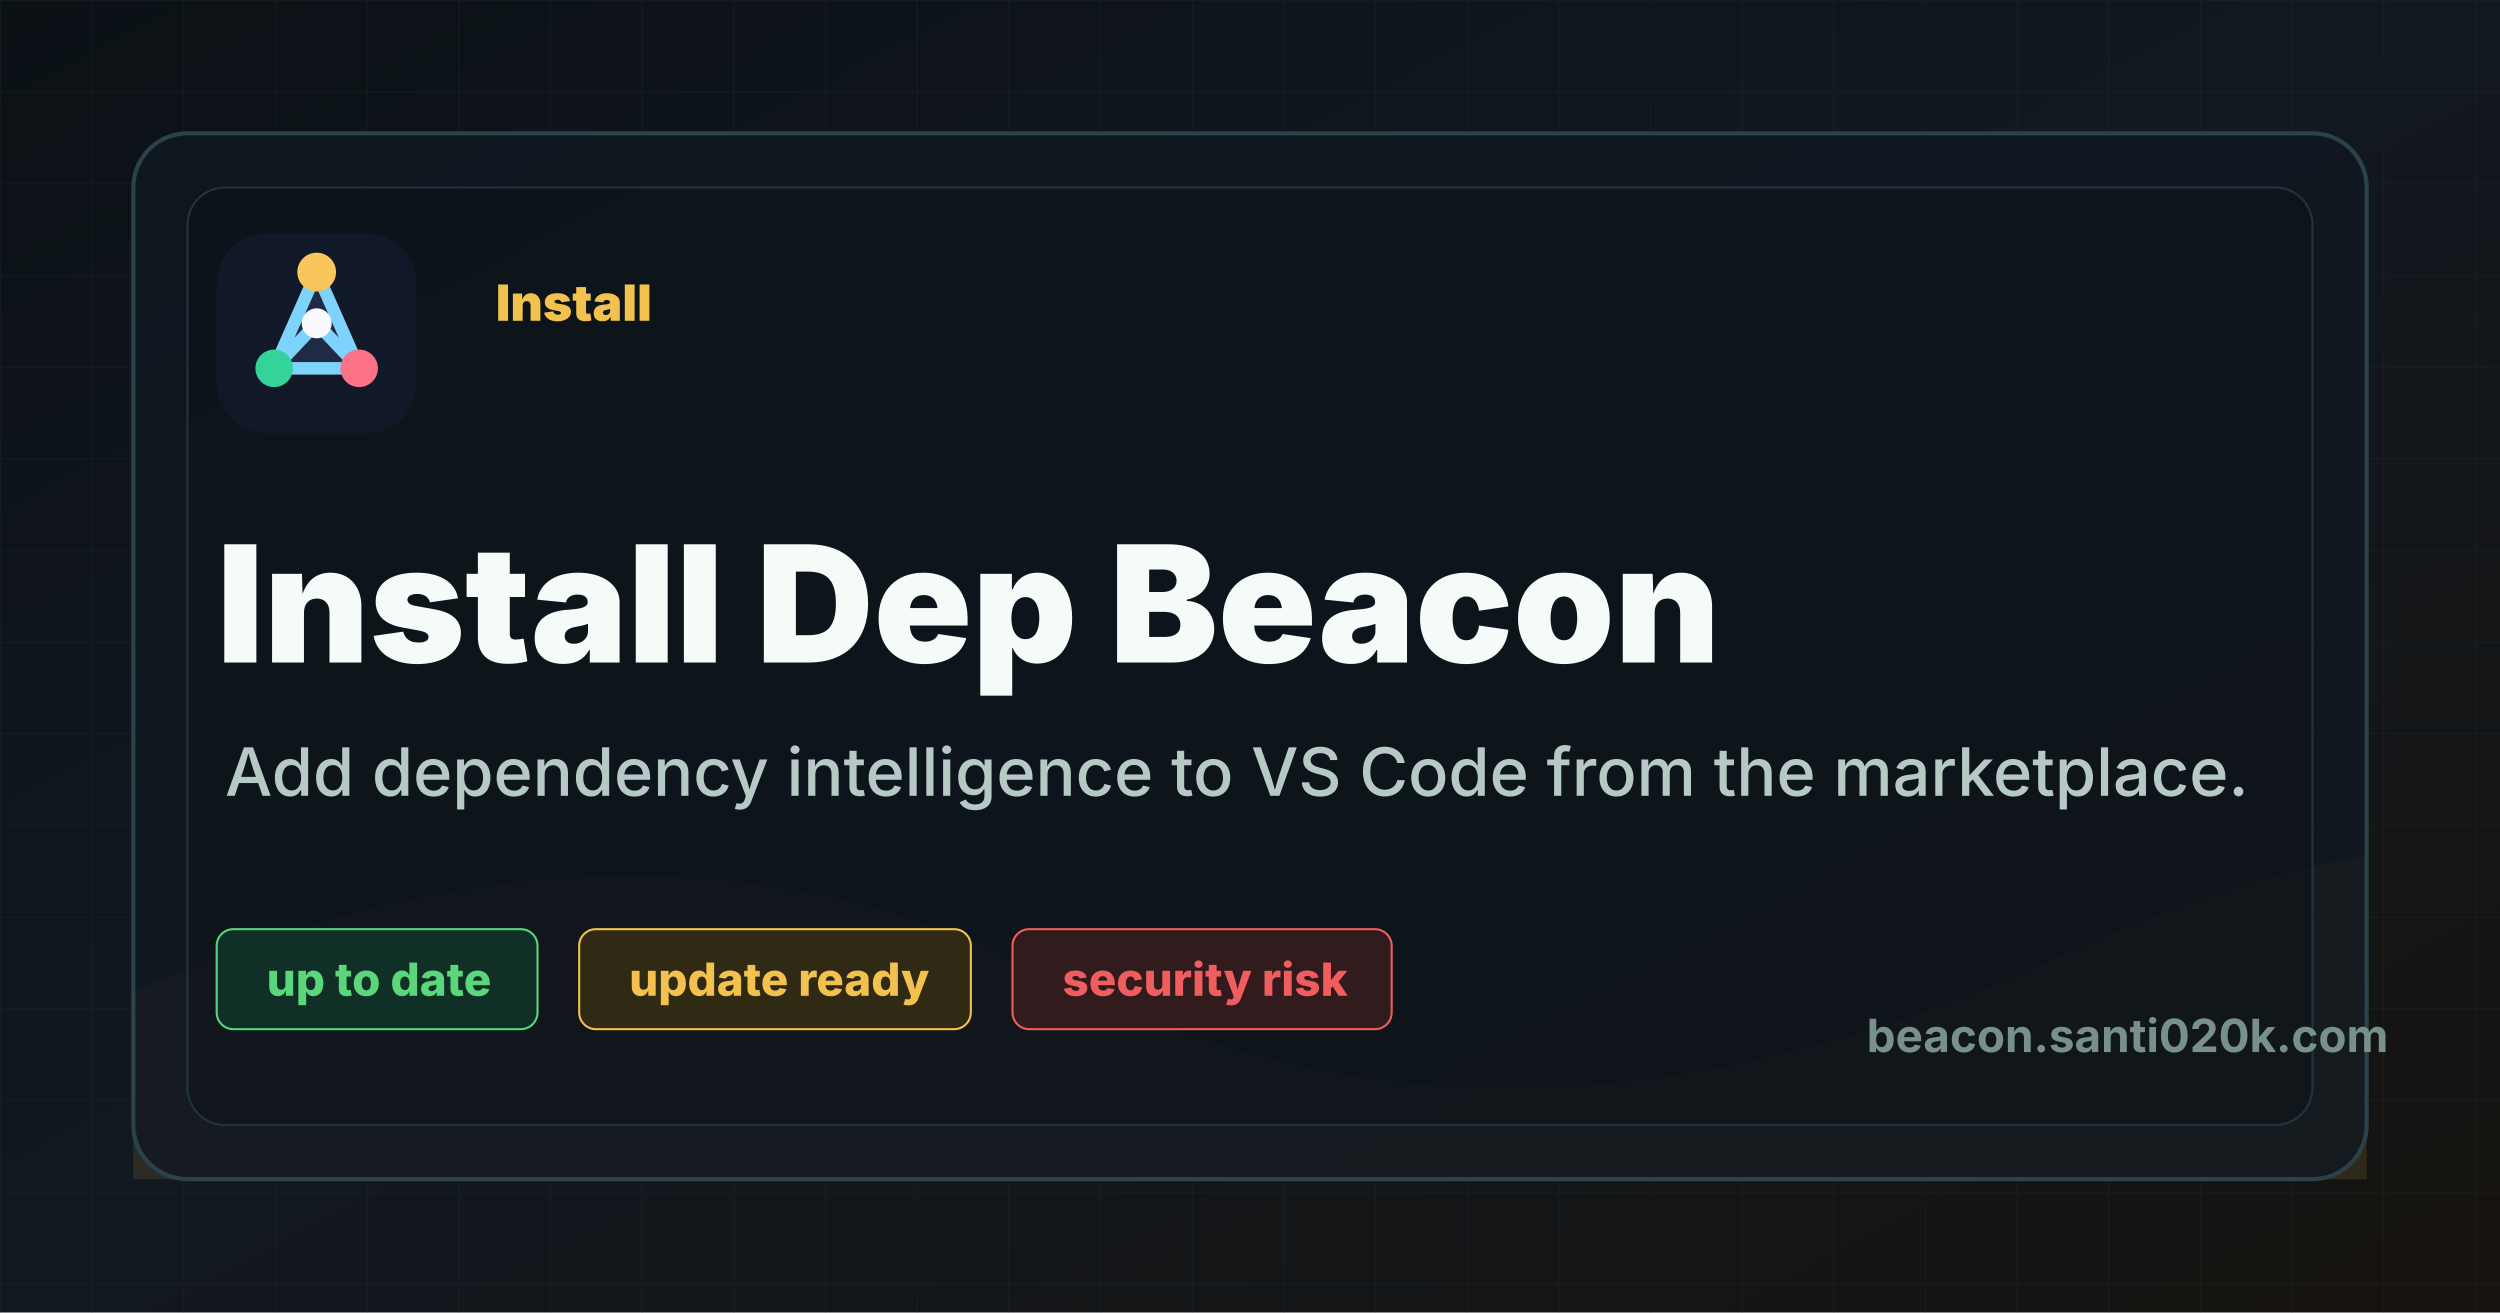
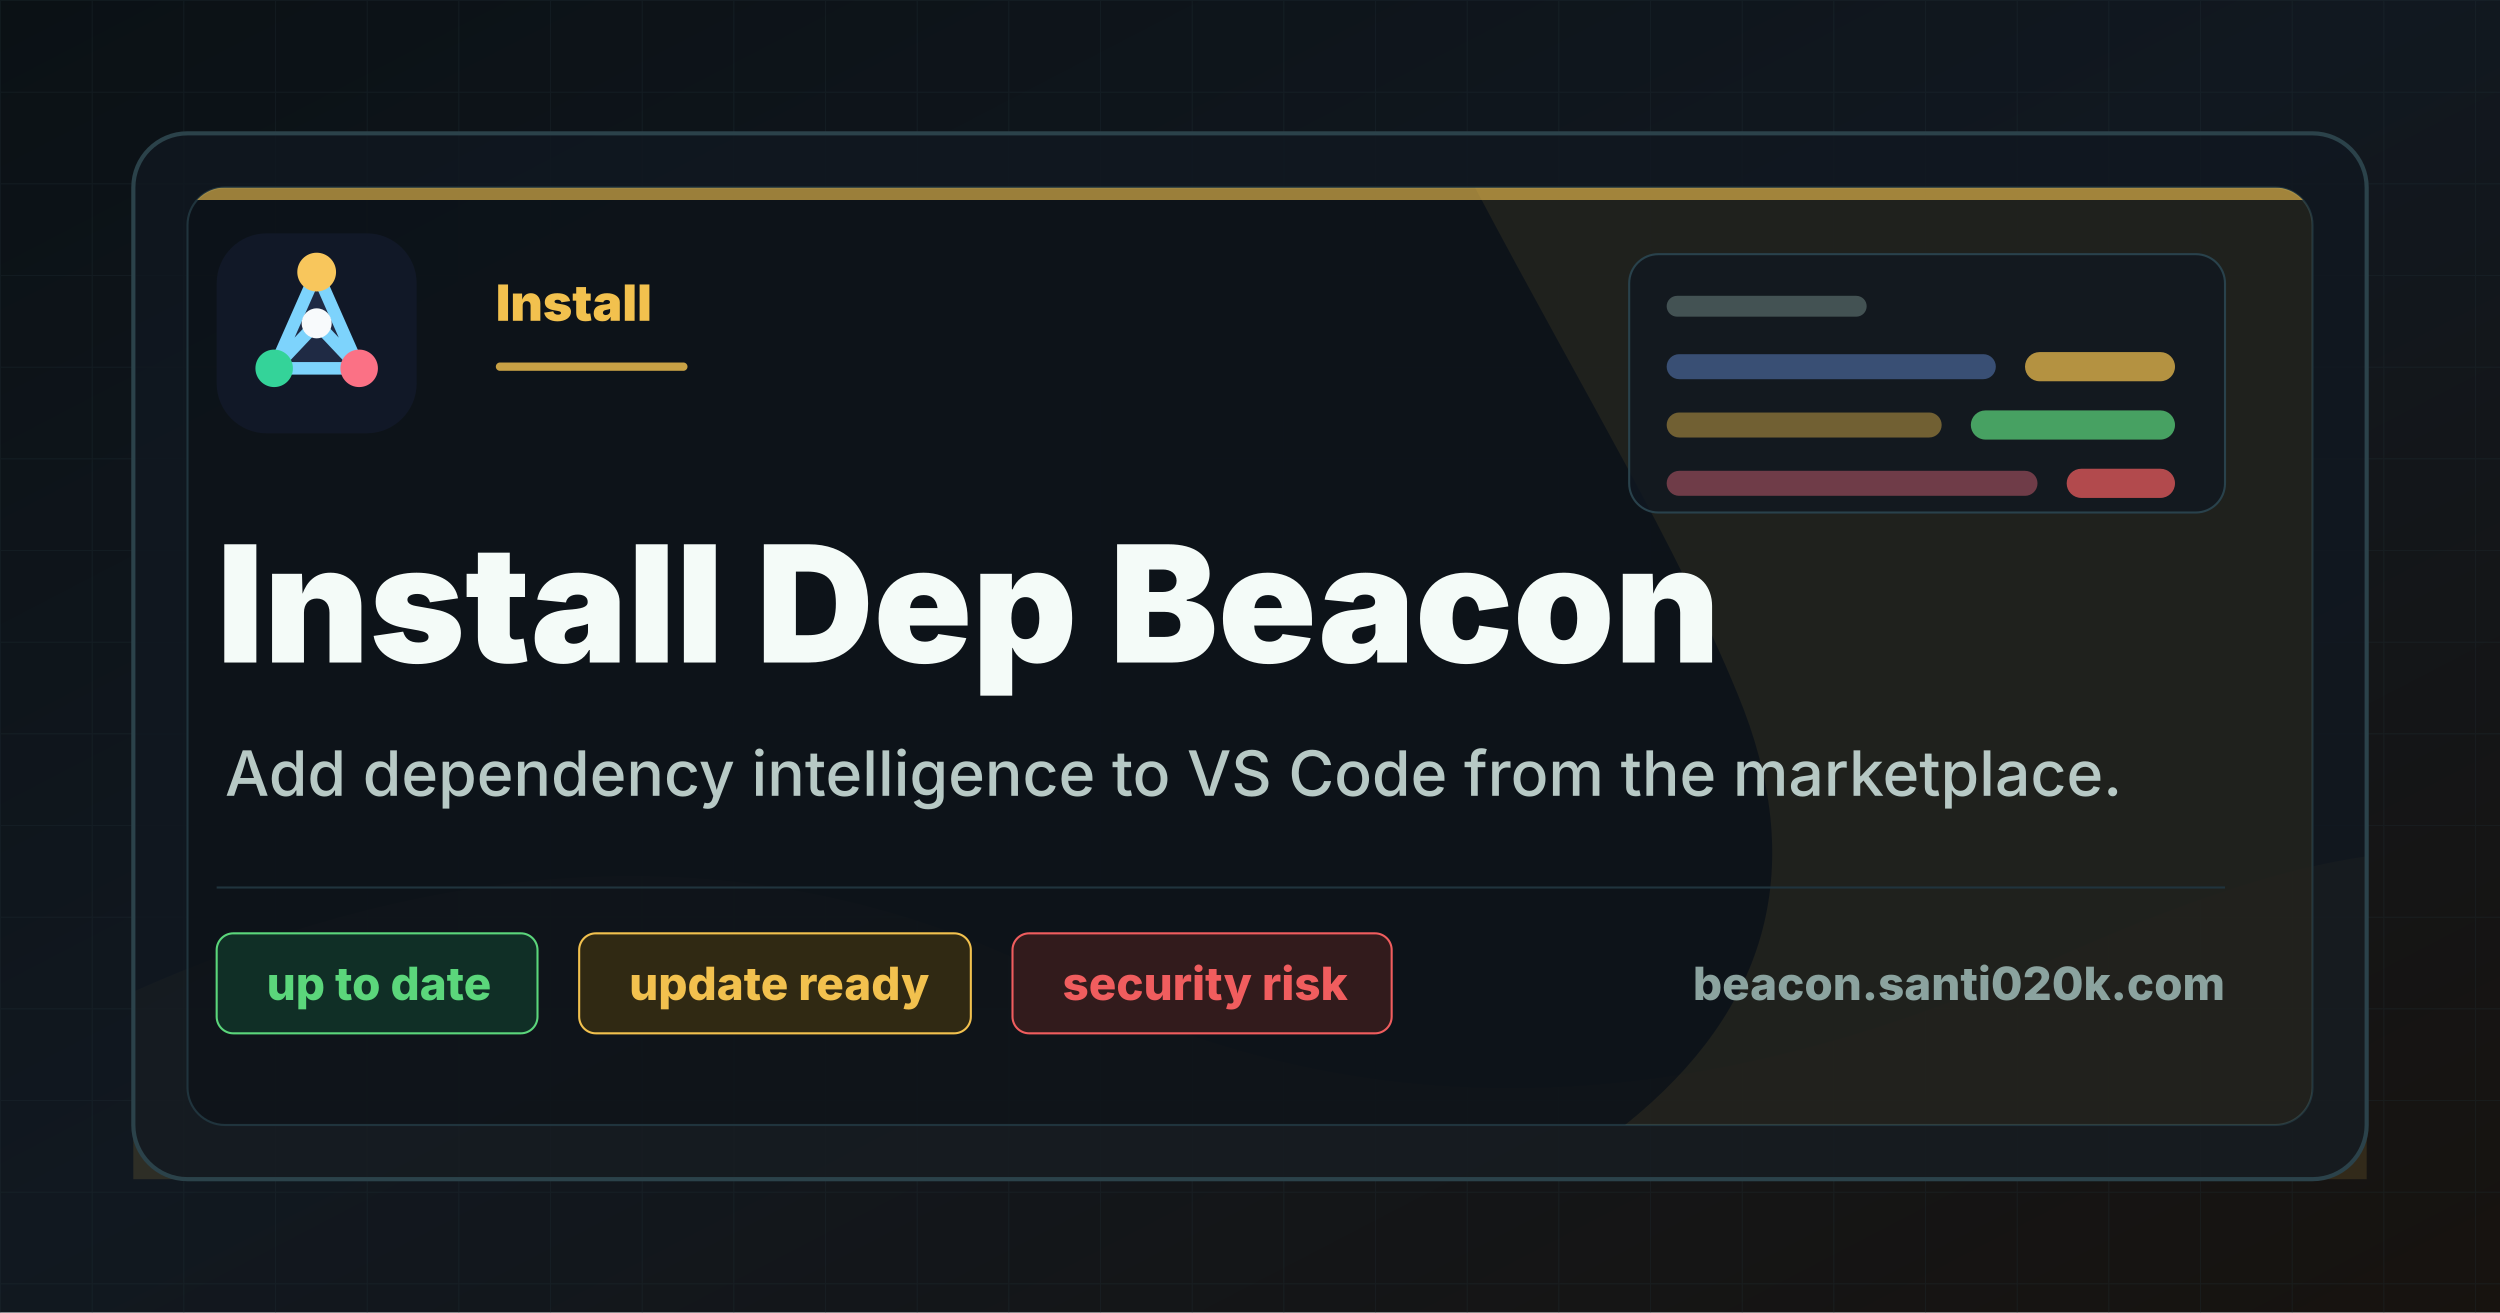
<svg xmlns="http://www.w3.org/2000/svg" viewBox="0 0 1200 630" role="img" aria-label="Install Dep Beacon social card">
  <defs>
    <linearGradient id="bg" x1="0" x2="1" y1="0" y2="1">
      <stop offset="0" stop-color="#0b1115" />
      <stop offset="0.48" stop-color="#111820" />
      <stop offset="1" stop-color="#17130f" />
    </linearGradient>
    <pattern id="grid" width="44" height="44" patternUnits="userSpaceOnUse">
      <path d="M44 0H0v44" fill="none" stroke="#24343b" stroke-opacity="0.55" />
    </pattern>
+     <clipPath id="inner-panel">
+       <rect x="90" y="90" width="1020" height="450" rx="18" />
+     </clipPath>
  </defs>
  <rect width="1200" height="630" fill="url(#bg)" />
  <rect width="1200" height="630" fill="url(#grid)" opacity="0.48" />
-   <path d="M64 476c162-72 310-74 444-6 142 72 300 70 474-8 62-28 112-45 154-51v155H64Z" fill="#f2c14e" opacity="0.12" />
+   <path d="M64 476c162-72 310-74 444-6 142 72 300 70 474-8 62-28 112-45 154-51v155H64Z" fill="#f2c14e" opacity="0.13" />
  <rect x="64" y="64" width="1072" height="502" rx="26" fill="#101820" fill-opacity="0.82" stroke="#2b424a" stroke-width="2" />
-   <rect x="90" y="90" width="1020" height="450" rx="18" fill="#0b1115" fill-opacity="0.44" stroke="#20343d" />
-   <g transform="translate(104 112) scale(3)">
-     <rect width="32" height="32" rx="8" fill="#111827" />
-     <path d="M16 6.2 9.2 21.6h13.6L16 6.2Z" fill="#1f2a44" />
-     <path d="M16 6.2 9.2 21.6M16 6.2l6.8 15.4M9.2 21.6h13.6M16 14.4l-6.8 7.2M16 14.4l6.8 7.2" fill="none" stroke="#7dd3fc" stroke-linecap="round" stroke-linejoin="round" stroke-width="2" />
-     <circle cx="16" cy="6.2" r="3.1" fill="#f8c65c" />
-     <circle cx="16" cy="14.4" r="2.4" fill="#f8fafc" />
-     <circle cx="9.2" cy="21.6" r="3" fill="#34d399" />
-     <circle cx="22.8" cy="21.6" r="3" fill="#fb7185" />
+   <rect x="90" y="90" width="1020" height="450" rx="18" fill="#0b1115" fill-opacity="0.58" stroke="#20343d" />
+   <g clip-path="url(#inner-panel)">
+     <path d="M90 90h1020v6H90Z" fill="#f2c14e" opacity="0.62" />
+     <path d="M708 90h402v450H780c70-56 88-125 54-207-30-73-72-141-126-243Z" fill="#f2c14e" opacity="0.08" />
+     <g transform="translate(782 122)">
+       <rect width="286" height="124" rx="14" fill="#101820" fill-opacity="0.82" stroke="#29424c" />
+       <rect x="18" y="20" width="96" height="10" rx="5" fill="#78908c" opacity="0.48" />
+       <rect x="18" y="48" width="158" height="12" rx="6" fill="#75a7ff" opacity="0.38" />
+       <rect x="190" y="47" width="72" height="14" rx="7" fill="#f2c14e" opacity="0.72" />
+       <rect x="18" y="76" width="132" height="12" rx="6" fill="#f2c14e" opacity="0.42" />
+       <rect x="164" y="75" width="98" height="14" rx="7" fill="#5bd67b" opacity="0.72" />
+       <rect x="18" y="104" width="178" height="12" rx="6" fill="#fb7185" opacity="0.4" />
+       <rect x="210" y="103" width="52" height="14" rx="7" fill="#f05d5e" opacity="0.72" />
+     </g>
+     <g transform="translate(104 112) scale(3)">
+       <rect width="32" height="32" rx="8" fill="#111827" />
+       <path d="M16 6.2 9.2 21.6h13.6L16 6.2Z" fill="#1f2a44" />
+       <path d="M16 6.2 9.2 21.6M16 6.2l6.8 15.4M9.2 21.6h13.6M16 14.4l-6.8 7.2M16 14.4l6.8 7.2" fill="none" stroke="#7dd3fc" stroke-linecap="round" stroke-linejoin="round" stroke-width="2" />
+       <circle cx="16" cy="6.2" r="3.1" fill="#f8c65c" />
+       <circle cx="16" cy="14.4" r="2.4" fill="#f8fafc" />
+       <circle cx="9.2" cy="21.6" r="3" fill="#34d399" />
+       <circle cx="22.8" cy="21.6" r="3" fill="#fb7185" />
+     </g>
+     <text x="238" y="154" fill="#f2c14e" font-family="Inter, Arial, sans-serif" font-size="24" font-weight="850" letter-spacing="0">Install</text>
+     <rect x="238" y="174" width="92" height="4" rx="2" fill="#f2c14e" opacity="0.82" />
+     <text x="104" y="318" fill="#f4fbf8" font-family="Inter, Arial, sans-serif" font-size="78" font-weight="850" letter-spacing="0">Install Dep Beacon</text>
+     <text x="108" y="382" fill="#b7c9c5" font-family="Inter, Arial, sans-serif" font-size="30" font-weight="500" letter-spacing="0">Add dependency intelligence to VS Code from the marketplace.</text>
+     <path d="M104 426H1068" stroke="#20343d" stroke-width="1" />
+     <g font-family="Inter, Arial, sans-serif" font-size="22" font-weight="800" letter-spacing="0">
+       <rect x="104" y="448" width="154" height="48" rx="8" fill="#102f26" stroke="#5bd67b" />
+       <text x="128" y="480" fill="#5bd67b">up to date</text>
+       <rect x="278" y="448" width="188" height="48" rx="8" fill="#302913" stroke="#f2c14e" />
+       <text x="302" y="480" fill="#f2c14e">update ready</text>
+       <rect x="486" y="448" width="182" height="48" rx="8" fill="#321b1c" stroke="#f05d5e" />
+       <text x="510" y="480" fill="#f05d5e">security risk</text>
+     </g>
+     <text x="1068" y="480" text-anchor="end" fill="#8ba39f" font-family="Inter, Arial, sans-serif" font-size="22" font-weight="800" letter-spacing="0">beacon.santi020k.com</text>
  </g>
-   <text x="238" y="154" fill="#f2c14e" font-family="Inter, Arial, sans-serif" font-size="24" font-weight="850" letter-spacing="0">Install</text>
-   <text x="104" y="318" fill="#f4fbf8" font-family="Inter, Arial, sans-serif" font-size="78" font-weight="850" letter-spacing="0">Install Dep Beacon</text>
-   <text x="108" y="382" fill="#b7c9c5" font-family="Inter, Arial, sans-serif" font-size="32" font-weight="500" letter-spacing="0">Add dependency intelligence to VS Code from the marketplace.</text>
-   <g font-family="Inter, Arial, sans-serif" font-size="22" font-weight="800" letter-spacing="0">
-     <rect x="104" y="446" width="154" height="48" rx="8" fill="#102f26" stroke="#5bd67b" />
-     <text x="128" y="478" fill="#5bd67b">up to date</text>
-     <rect x="278" y="446" width="188" height="48" rx="8" fill="#302913" stroke="#f2c14e" />
-     <text x="302" y="478" fill="#f2c14e">update ready</text>
-     <rect x="486" y="446" width="182" height="48" rx="8" fill="#321b1c" stroke="#f05d5e" />
-     <text x="510" y="478" fill="#f05d5e">security risk</text>
-   </g>
-   <text x="896" y="505" fill="#78908c" font-family="Inter, Arial, sans-serif" font-size="22" font-weight="700" letter-spacing="0">beacon.santi020k.com</text>
</svg>
